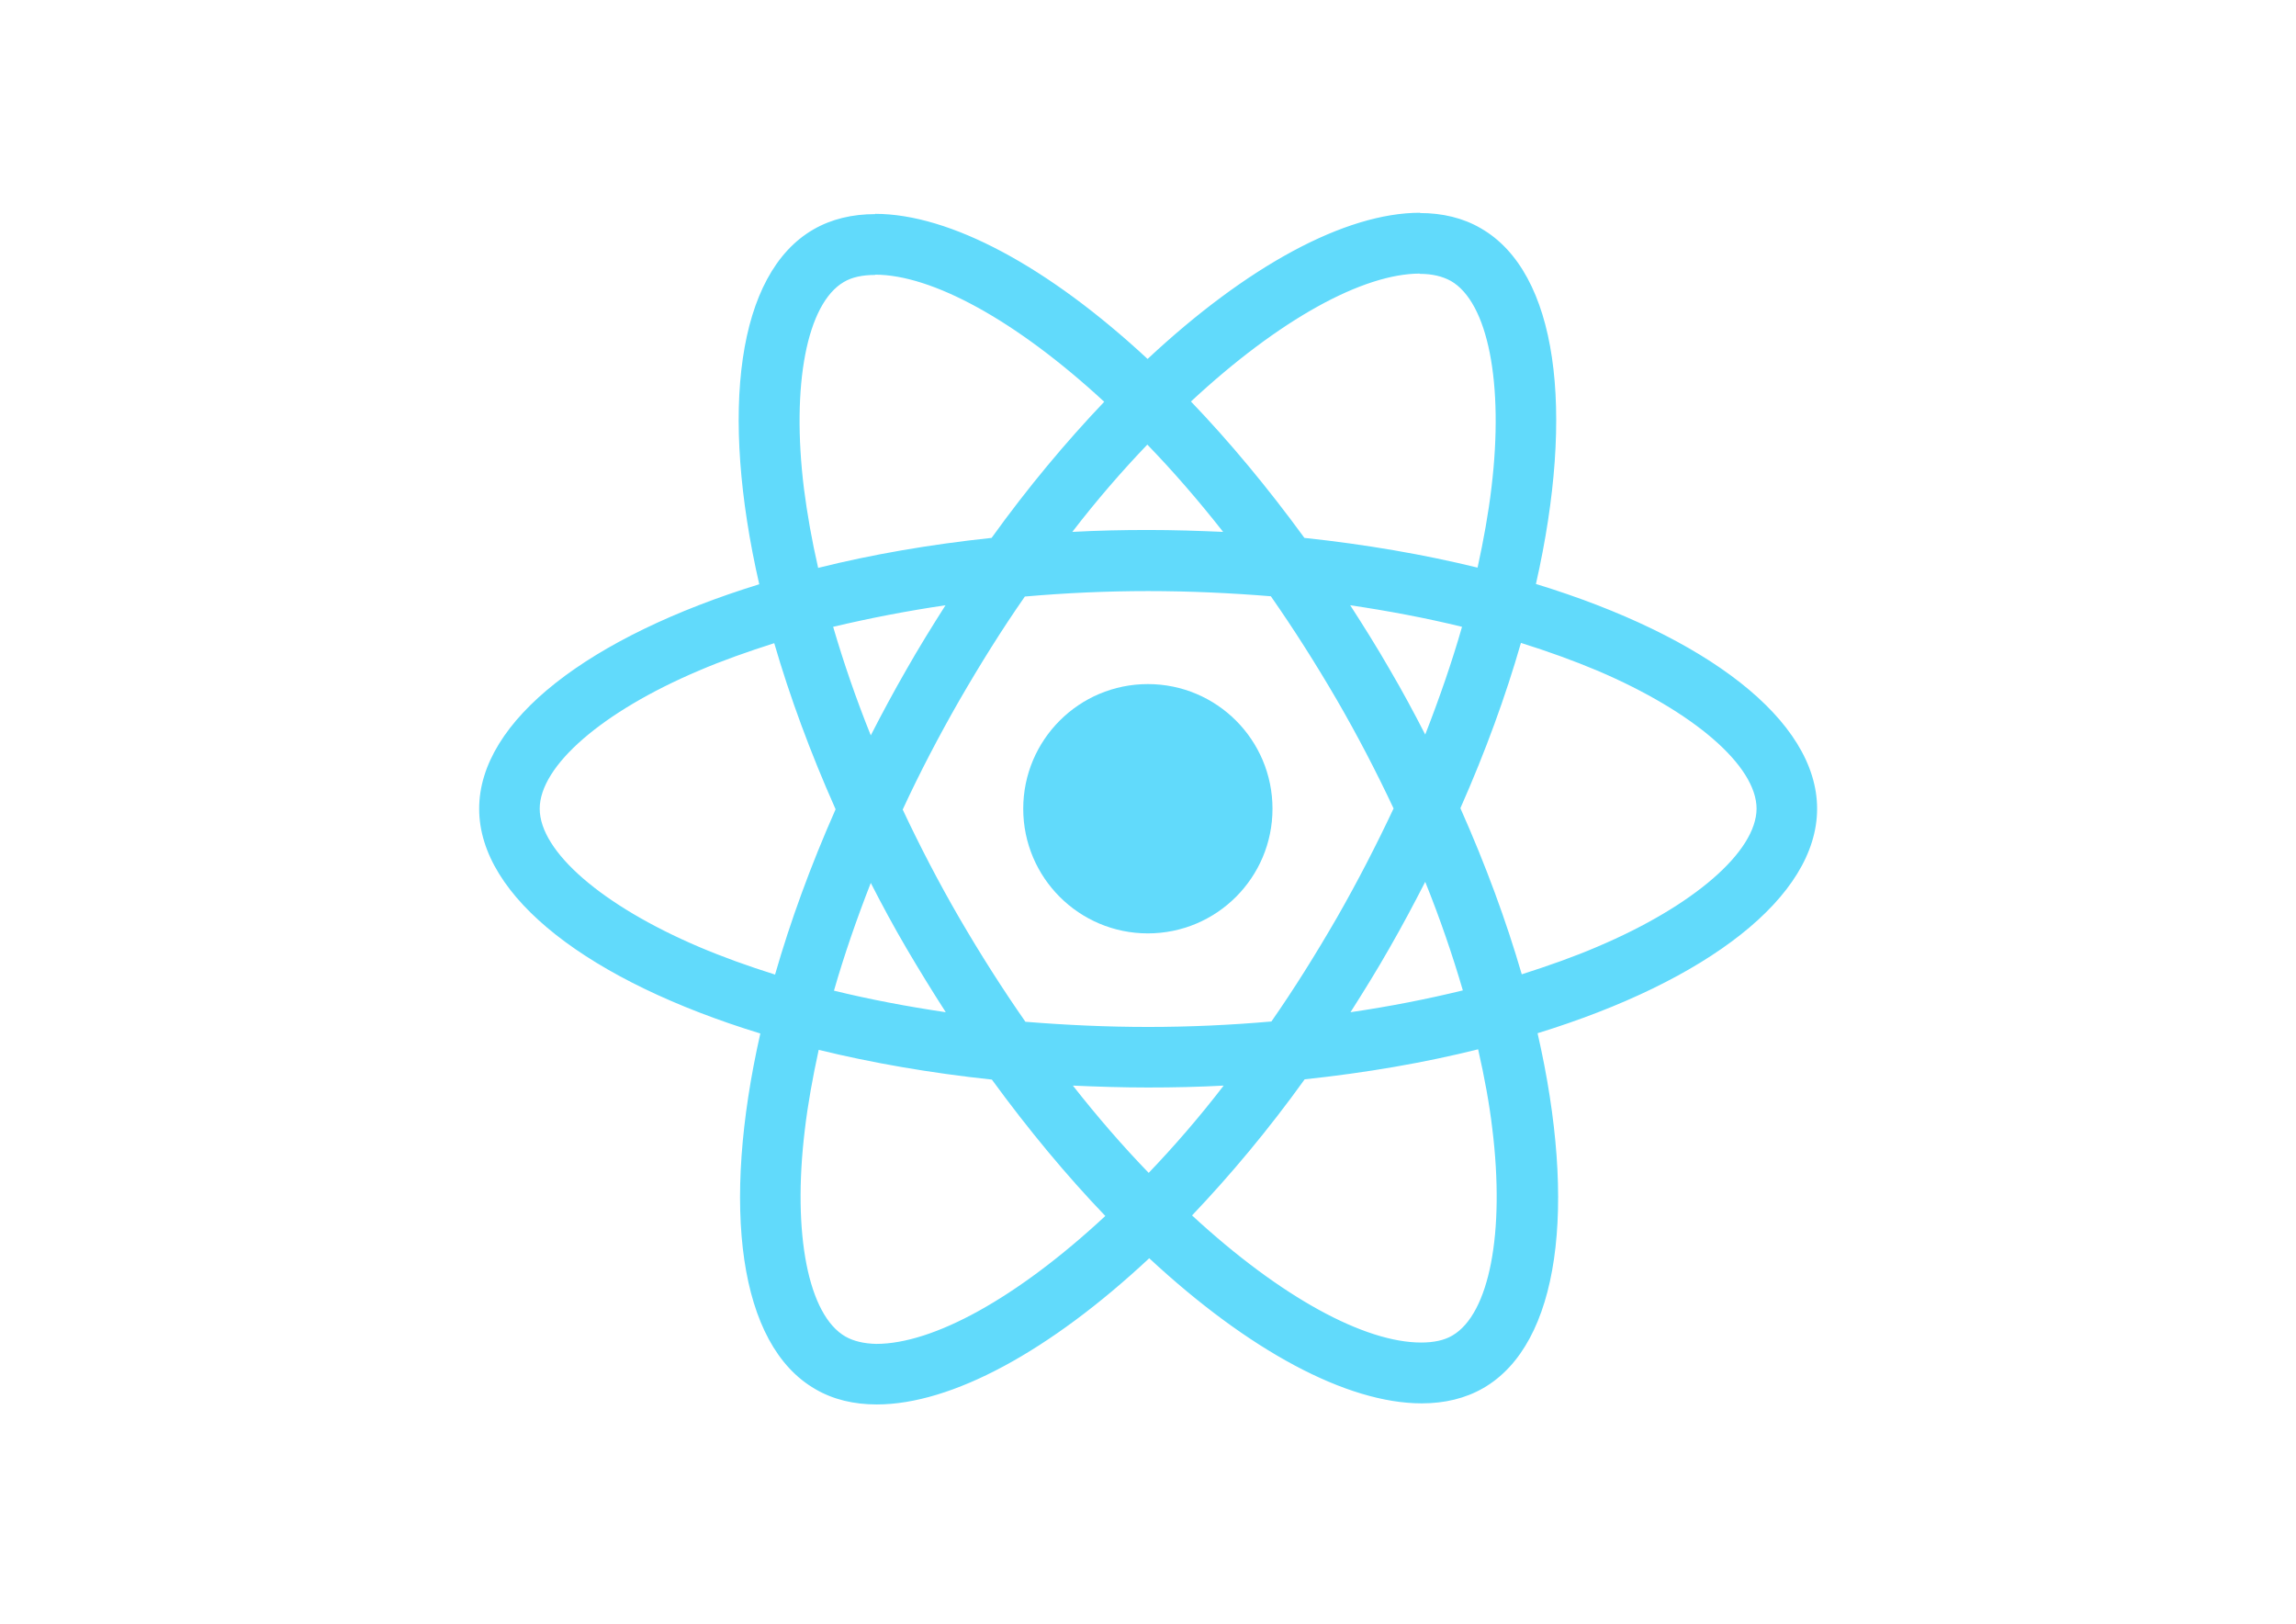
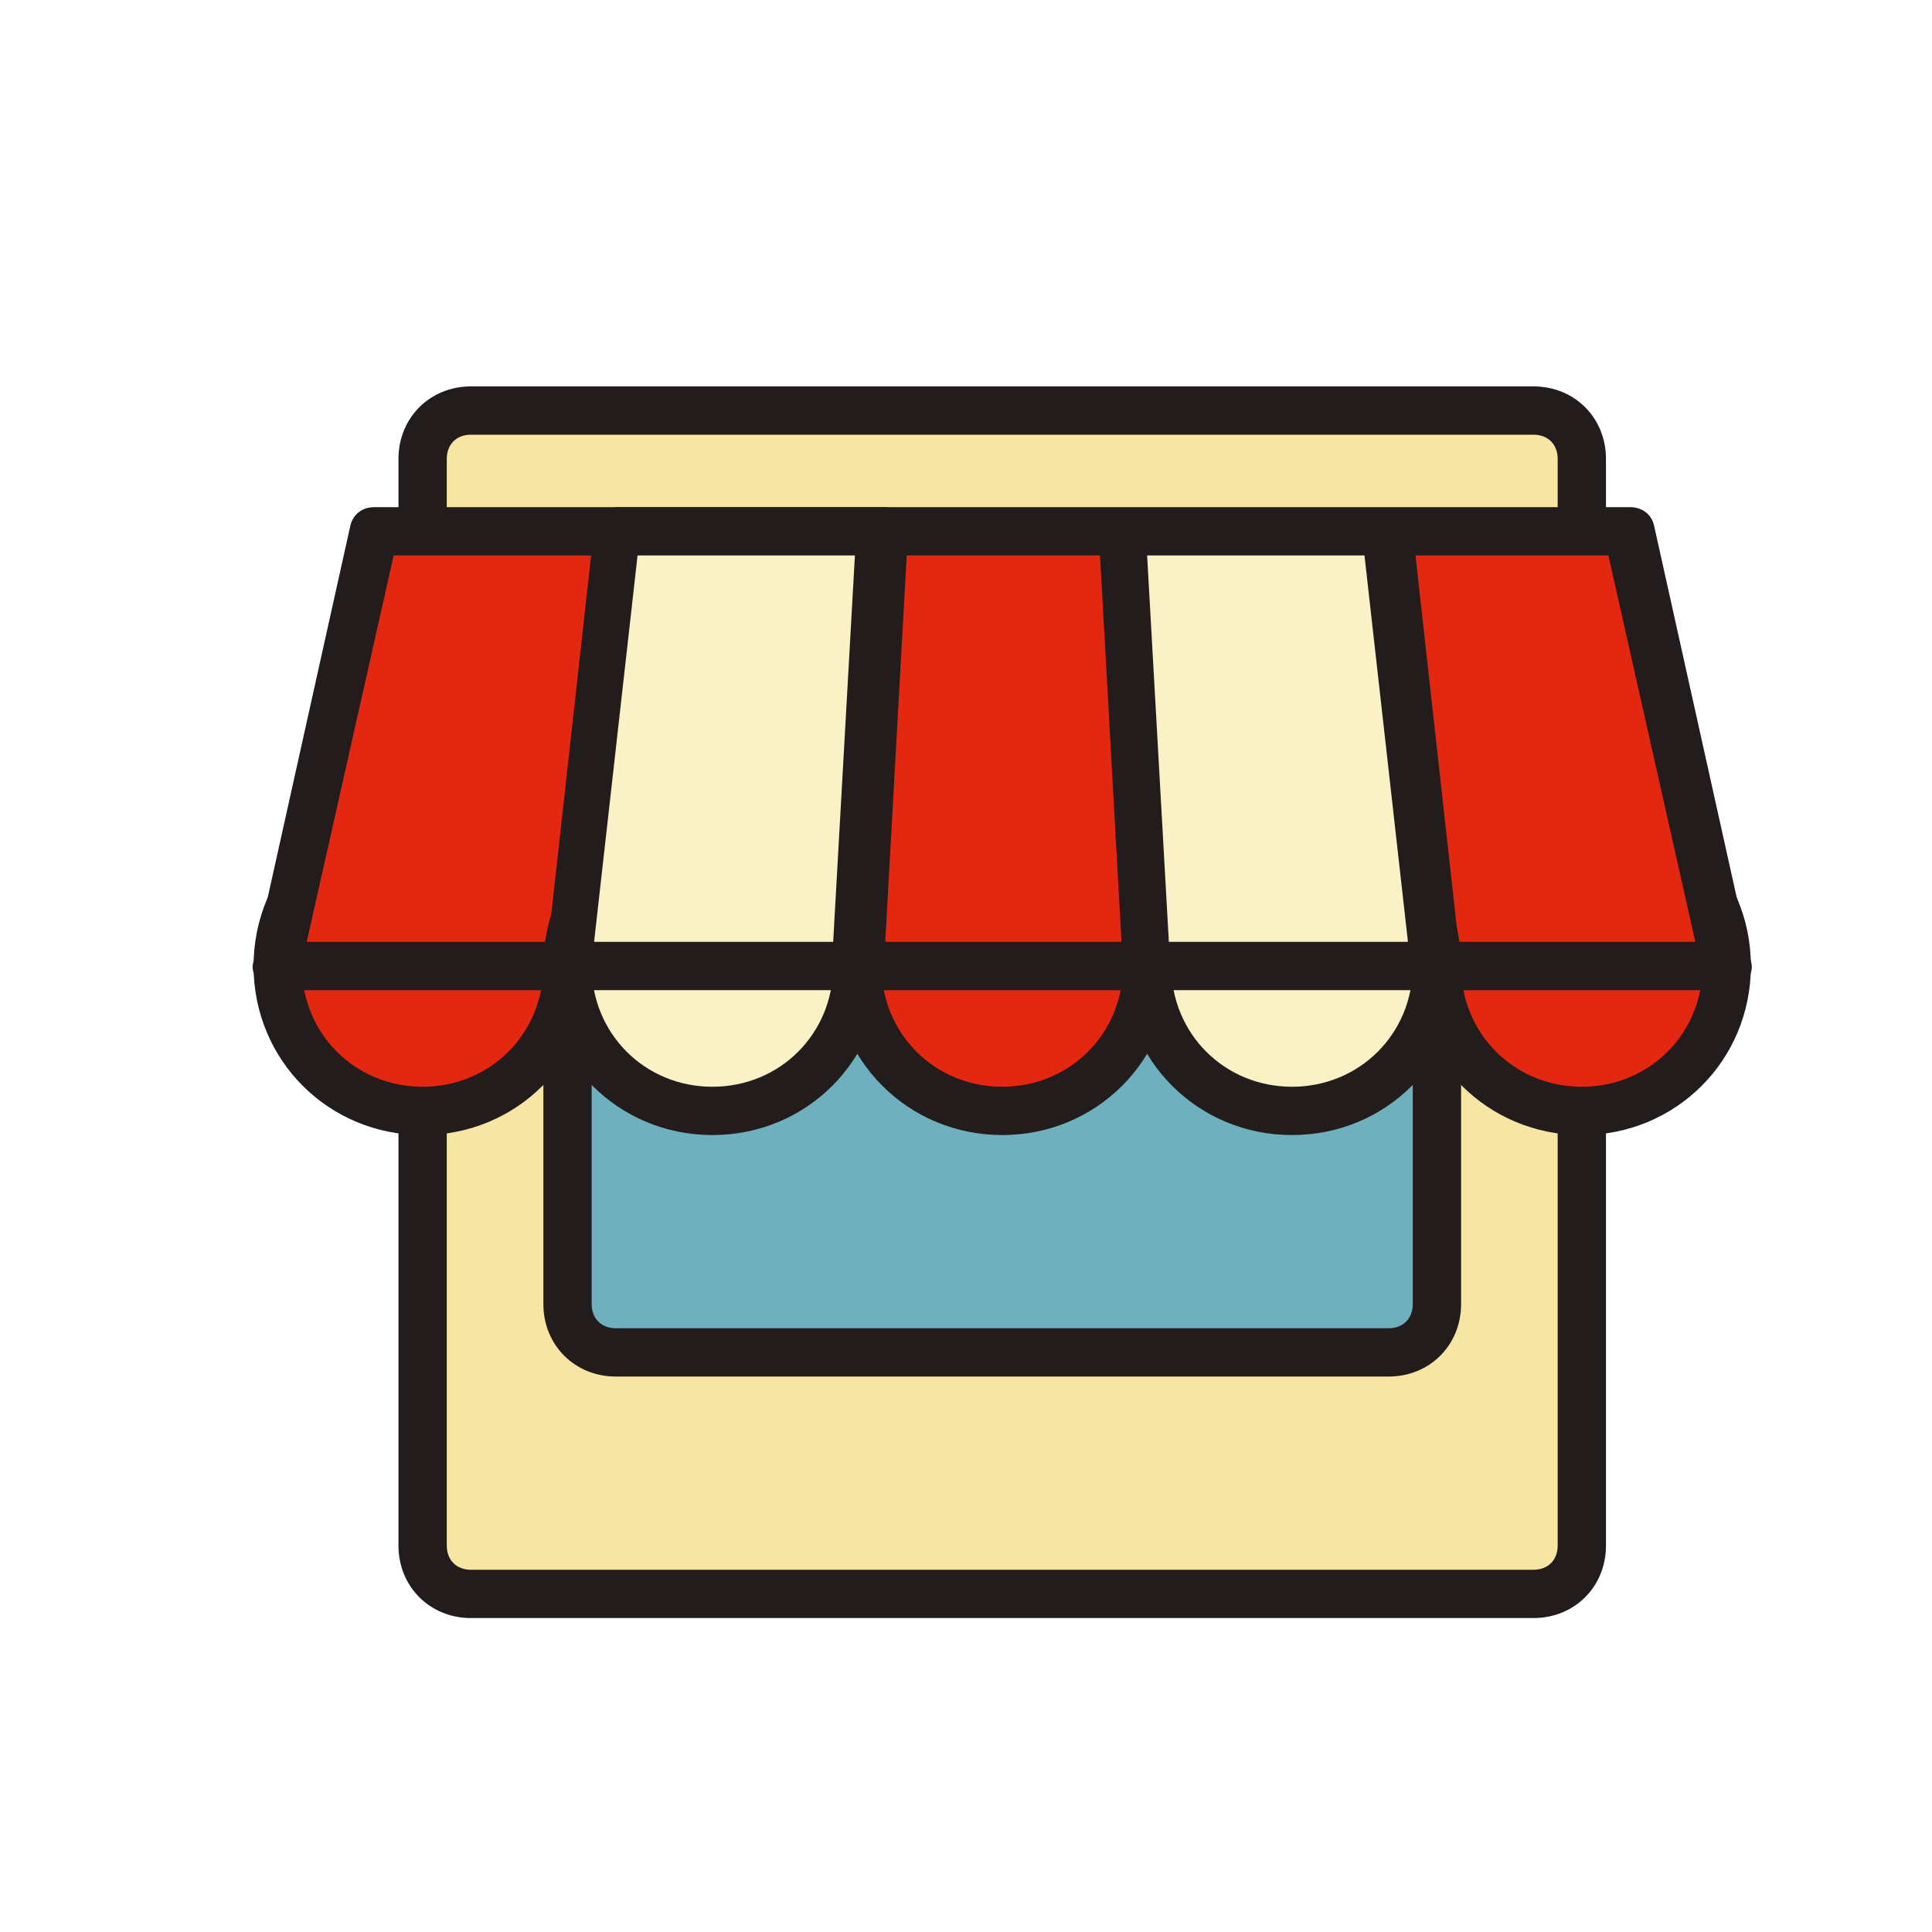
- <svg xmlns="http://www.w3.org/2000/svg" viewBox="0 0 841.9 595.3">
-   <g fill="#61DAFB">
-     <path d="M666.3 296.5c0-32.5-40.7-63.3-103.1-82.4 14.4-63.6 8-114.2-20.2-130.4-6.5-3.8-14.1-5.6-22.4-5.6v22.3c4.6 0 8.3.9 11.4 2.6 13.6 7.8 19.5 37.5 14.9 75.7-1.1 9.4-2.9 19.3-5.1 29.4-19.6-4.8-41-8.5-63.5-10.9-13.5-18.5-27.5-35.3-41.6-50 32.6-30.3 63.2-46.9 84-46.9V78c-27.5 0-63.5 19.6-99.9 53.6-36.4-33.8-72.4-53.2-99.9-53.2v22.3c20.7 0 51.4 16.5 84 46.6-14 14.7-28 31.4-41.3 49.9-22.6 2.4-44 6.1-63.6 11-2.3-10-4-19.7-5.2-29-4.7-38.2 1.1-67.9 14.6-75.8 3-1.8 6.9-2.6 11.5-2.6V78.5c-8.4 0-16 1.8-22.6 5.6-28.1 16.2-34.4 66.7-19.9 130.1-62.2 19.2-102.7 49.9-102.7 82.3 0 32.5 40.7 63.3 103.1 82.4-14.4 63.6-8 114.2 20.2 130.4 6.5 3.8 14.1 5.6 22.5 5.6 27.5 0 63.5-19.6 99.9-53.6 36.4 33.8 72.4 53.2 99.9 53.2 8.4 0 16-1.8 22.6-5.6 28.1-16.2 34.4-66.7 19.9-130.1 62-19.1 102.5-49.9 102.5-82.3zm-130.2-66.7c-3.7 12.9-8.3 26.2-13.5 39.5-4.1-8-8.4-16-13.1-24-4.6-8-9.5-15.8-14.4-23.4 14.2 2.1 27.9 4.7 41 7.9zm-45.8 106.5c-7.8 13.5-15.8 26.3-24.1 38.2-14.9 1.3-30 2-45.2 2-15.1 0-30.2-.7-45-1.9-8.3-11.9-16.4-24.6-24.2-38-7.6-13.1-14.5-26.4-20.8-39.8 6.2-13.4 13.2-26.8 20.7-39.9 7.8-13.5 15.8-26.3 24.1-38.2 14.9-1.3 30-2 45.2-2 15.1 0 30.2.7 45 1.9 8.3 11.9 16.4 24.6 24.2 38 7.6 13.1 14.5 26.4 20.8 39.8-6.3 13.4-13.2 26.8-20.7 39.9zm32.3-13c5.4 13.4 10 26.8 13.8 39.8-13.1 3.2-26.9 5.9-41.2 8 4.9-7.7 9.8-15.6 14.4-23.7 4.6-8 8.9-16.1 13-24.1zM421.2 430c-9.3-9.6-18.6-20.3-27.8-32 9 .4 18.2.7 27.5.7 9.4 0 18.7-.2 27.8-.7-9 11.7-18.3 22.4-27.5 32zm-74.4-58.9c-14.2-2.1-27.9-4.7-41-7.9 3.7-12.9 8.3-26.2 13.5-39.5 4.1 8 8.4 16 13.1 24 4.7 8 9.5 15.8 14.4 23.4zM420.7 163c9.3 9.6 18.6 20.3 27.8 32-9-.4-18.2-.7-27.5-.7-9.4 0-18.7.2-27.8.7 9-11.7 18.3-22.4 27.5-32zm-74 58.9c-4.9 7.7-9.8 15.6-14.4 23.7-4.6 8-8.9 16-13 24-5.4-13.4-10-26.8-13.8-39.8 13.1-3.1 26.9-5.8 41.2-7.9zm-90.5 125.2c-35.4-15.1-58.3-34.9-58.3-50.6 0-15.7 22.9-35.6 58.3-50.6 8.6-3.7 18-7 27.7-10.1 5.7 19.6 13.2 40 22.5 60.9-9.2 20.8-16.6 41.1-22.2 60.6-9.9-3.1-19.3-6.5-28-10.2zM310 490c-13.6-7.8-19.5-37.5-14.9-75.7 1.1-9.4 2.9-19.3 5.1-29.4 19.6 4.8 41 8.5 63.5 10.9 13.5 18.5 27.5 35.3 41.6 50-32.6 30.3-63.2 46.9-84 46.9-4.5-.1-8.3-1-11.3-2.7zm237.2-76.2c4.7 38.2-1.1 67.9-14.6 75.8-3 1.8-6.9 2.6-11.5 2.6-20.7 0-51.4-16.5-84-46.6 14-14.7 28-31.4 41.3-49.9 22.6-2.4 44-6.1 63.6-11 2.3 10.1 4.1 19.8 5.2 29.1zm38.5-66.7c-8.6 3.7-18 7-27.7 10.1-5.7-19.6-13.2-40-22.5-60.9 9.2-20.8 16.6-41.1 22.2-60.6 9.9 3.1 19.3 6.5 28.1 10.2 35.4 15.1 58.3 34.9 58.3 50.6-.1 15.7-23 35.6-58.4 50.6zM320.8 78.4z" />
-     <circle cx="420.9" cy="296.5" r="45.7" />
-     <path d="M520.5 78.1z" />
-   </g>
+ <svg xmlns="http://www.w3.org/2000/svg" t="1543040161255" class="icon" style="" viewBox="0 0 1024 1024" version="1.1" p-id="1195" width="200" height="200">
+   <defs>
+     <style type="text/css" />
+   </defs>
+   <path d="M838.4 819.2c0 14.08-11.52 25.6-25.6 25.6h-563.2c-14.08 0-25.6-11.52-25.6-25.6V243.2c0-14.08 11.52-25.6 25.6-25.6h563.2c14.08 0 25.6 11.52 25.6 25.6v576z" fill="#F7E6A3" p-id="1196" />
+   <path d="M812.8 857.6h-563.2c-21.76 0-38.4-16.64-38.4-38.4V243.2c0-21.76 16.64-38.4 38.4-38.4h563.2c21.76 0 38.4 16.64 38.4 38.4v576c0 21.76-16.64 38.4-38.4 38.4z m-563.2-627.2c-7.68 0-12.8 5.12-12.8 12.8v576c0 7.68 5.12 12.8 12.8 12.8h563.2c7.68 0 12.8-5.12 12.8-12.8V243.2c0-7.68-5.12-12.8-12.8-12.8h-563.2z" fill="#231C1C" p-id="1197" />
+   <path d="M224 512m-76.8 0a76.8 76.8 0 1 0 153.6 0 76.8 76.8 0 1 0-153.6 0Z" fill="#E42710" p-id="1198" />
+   <path d="M224 601.6c-49.92 0-89.6-39.68-89.6-89.6s39.68-89.6 89.6-89.6 89.6 39.68 89.6 89.6-39.68 89.6-89.6 89.6z m0-153.6c-35.84 0-64 28.16-64 64s28.16 64 64 64 64-28.16 64-64-28.16-64-64-64z" fill="#231C1C" p-id="1199" />
+   <path d="M838.4 512m-76.8 0a76.8 76.8 0 1 0 153.6 0 76.8 76.8 0 1 0-153.6 0Z" fill="#E42710" p-id="1200" />
+   <path d="M838.4 601.6c-49.92 0-89.6-39.68-89.6-89.6s39.68-89.6 89.6-89.6 89.6 39.68 89.6 89.6-39.68 89.6-89.6 89.6z m0-153.6c-35.84 0-64 28.16-64 64s28.16 64 64 64 64-28.16 64-64-28.16-64-64-64z" fill="#231C1C" p-id="1201" />
+   <path d="M761.6 691.2c0 14.08-11.52 25.6-25.6 25.6h-409.6c-14.08 0-25.6-11.52-25.6-25.6V358.4c0-14.08 11.52-25.6 25.6-25.6h409.6c14.08 0 25.6 11.52 25.6 25.6v332.8z" fill="#6FB0BE" p-id="1202" />
+   <path d="M736 729.6h-409.6c-21.76 0-38.4-16.64-38.4-38.4V358.4c0-21.76 16.64-38.4 38.4-38.4h409.6c21.76 0 38.4 16.64 38.4 38.4v332.8c0 21.76-16.64 38.4-38.4 38.4z m-409.6-384c-7.68 0-12.8 5.12-12.8 12.8v332.8c0 7.68 5.12 12.8 12.8 12.8h409.6c7.68 0 12.8-5.12 12.8-12.8V358.4c0-7.68-5.12-12.8-12.8-12.8h-409.6z" fill="#231C1C" p-id="1203" />
+   <path d="M531.2 512m-76.8 0a76.8 76.8 0 1 0 153.6 0 76.8 76.8 0 1 0-153.6 0Z" fill="#E42710" p-id="1204" />
+   <path d="M531.2 601.6c-49.92 0-89.6-39.68-89.6-89.6s39.68-89.6 89.6-89.6 89.6 39.68 89.6 89.6-39.68 89.6-89.6 89.6z m0-153.6c-35.84 0-64 28.16-64 64s28.16 64 64 64 64-28.16 64-64-28.16-64-64-64z" fill="#231C1C" p-id="1205" />
+   <path d="M915.2 512h-768l51.2-230.4h665.6z" fill="#E42710" p-id="1206" />
+   <path d="M915.2 524.8h-768c-3.84 0-7.68-1.28-10.24-5.12-2.56-2.56-3.84-6.4-2.56-10.24l51.2-230.4c1.28-6.4 6.4-10.24 12.8-10.24h665.6c6.4 0 11.52 3.84 12.8 10.24l51.2 230.4c1.28 3.84 0 7.68-2.56 10.24-2.56 3.84-6.4 5.12-10.24 5.12z m-752.64-25.6h736l-46.08-204.8H208.64l-46.08 204.8z" fill="#231C1C" p-id="1207" />
+   <path d="M377.6 512m-76.8 0a76.8 76.8 0 1 0 153.6 0 76.8 76.8 0 1 0-153.6 0Z" fill="#FAF1C7" p-id="1208" />
+   <path d="M377.6 601.6c-49.92 0-89.6-39.68-89.6-89.6s39.68-89.6 89.6-89.6 89.6 39.68 89.6 89.6-39.68 89.6-89.6 89.6z m0-153.6c-35.84 0-64 28.16-64 64s28.16 64 64 64 64-28.16 64-64-28.16-64-64-64z" fill="#231C1C" p-id="1209" />
+   <path d="M684.8 512m-76.8 0a76.8 76.8 0 1 0 153.6 0 76.8 76.8 0 1 0-153.6 0Z" fill="#FAF1C7" p-id="1210" />
+   <path d="M684.8 601.6c-49.92 0-89.6-39.68-89.6-89.6s39.68-89.6 89.6-89.6 89.6 39.68 89.6 89.6-39.68 89.6-89.6 89.6z m0-153.6c-35.84 0-64 28.16-64 64s28.16 64 64 64 64-28.16 64-64-28.16-64-64-64z" fill="#231C1C" p-id="1211" />
+   <path d="M454.4 512h-153.6l25.6-230.4h140.8z" fill="#FAF1C7" p-id="1212" />
+   <path d="M454.4 524.8h-153.6c-3.84 0-7.68-1.28-8.96-3.84-2.56-2.56-3.84-6.4-2.56-10.24l25.6-230.4c1.28-6.4 6.4-11.52 12.8-11.52h140.8c3.84 0 6.4 1.28 8.96 3.84 2.56 2.56 3.84 6.4 3.84 8.96l-12.8 230.4c-1.28 7.68-7.68 12.8-14.08 12.8z m-139.52-25.6h126.72l11.52-204.8h-115.2l-23.04 204.8z" fill="#231C1C" p-id="1213" />
+   <path d="M761.6 512h-153.6l-12.8-230.4h140.8z" fill="#FAF1C7" p-id="1214" />
+   <path d="M761.6 524.8h-153.6c-6.4 0-12.8-5.12-12.8-11.52l-12.8-230.4c0-3.84 1.28-6.4 3.84-8.96 2.56-2.56 6.4-3.84 8.96-3.84h140.8c6.4 0 11.52 5.12 12.8 11.52l25.6 230.4c0 3.84-1.28 7.68-2.56 10.24s-6.4 2.56-10.24 2.56z m-142.08-25.6h126.72l-23.04-204.8h-115.2l11.52 204.8z" fill="#231C1C" p-id="1215" />
</svg>
